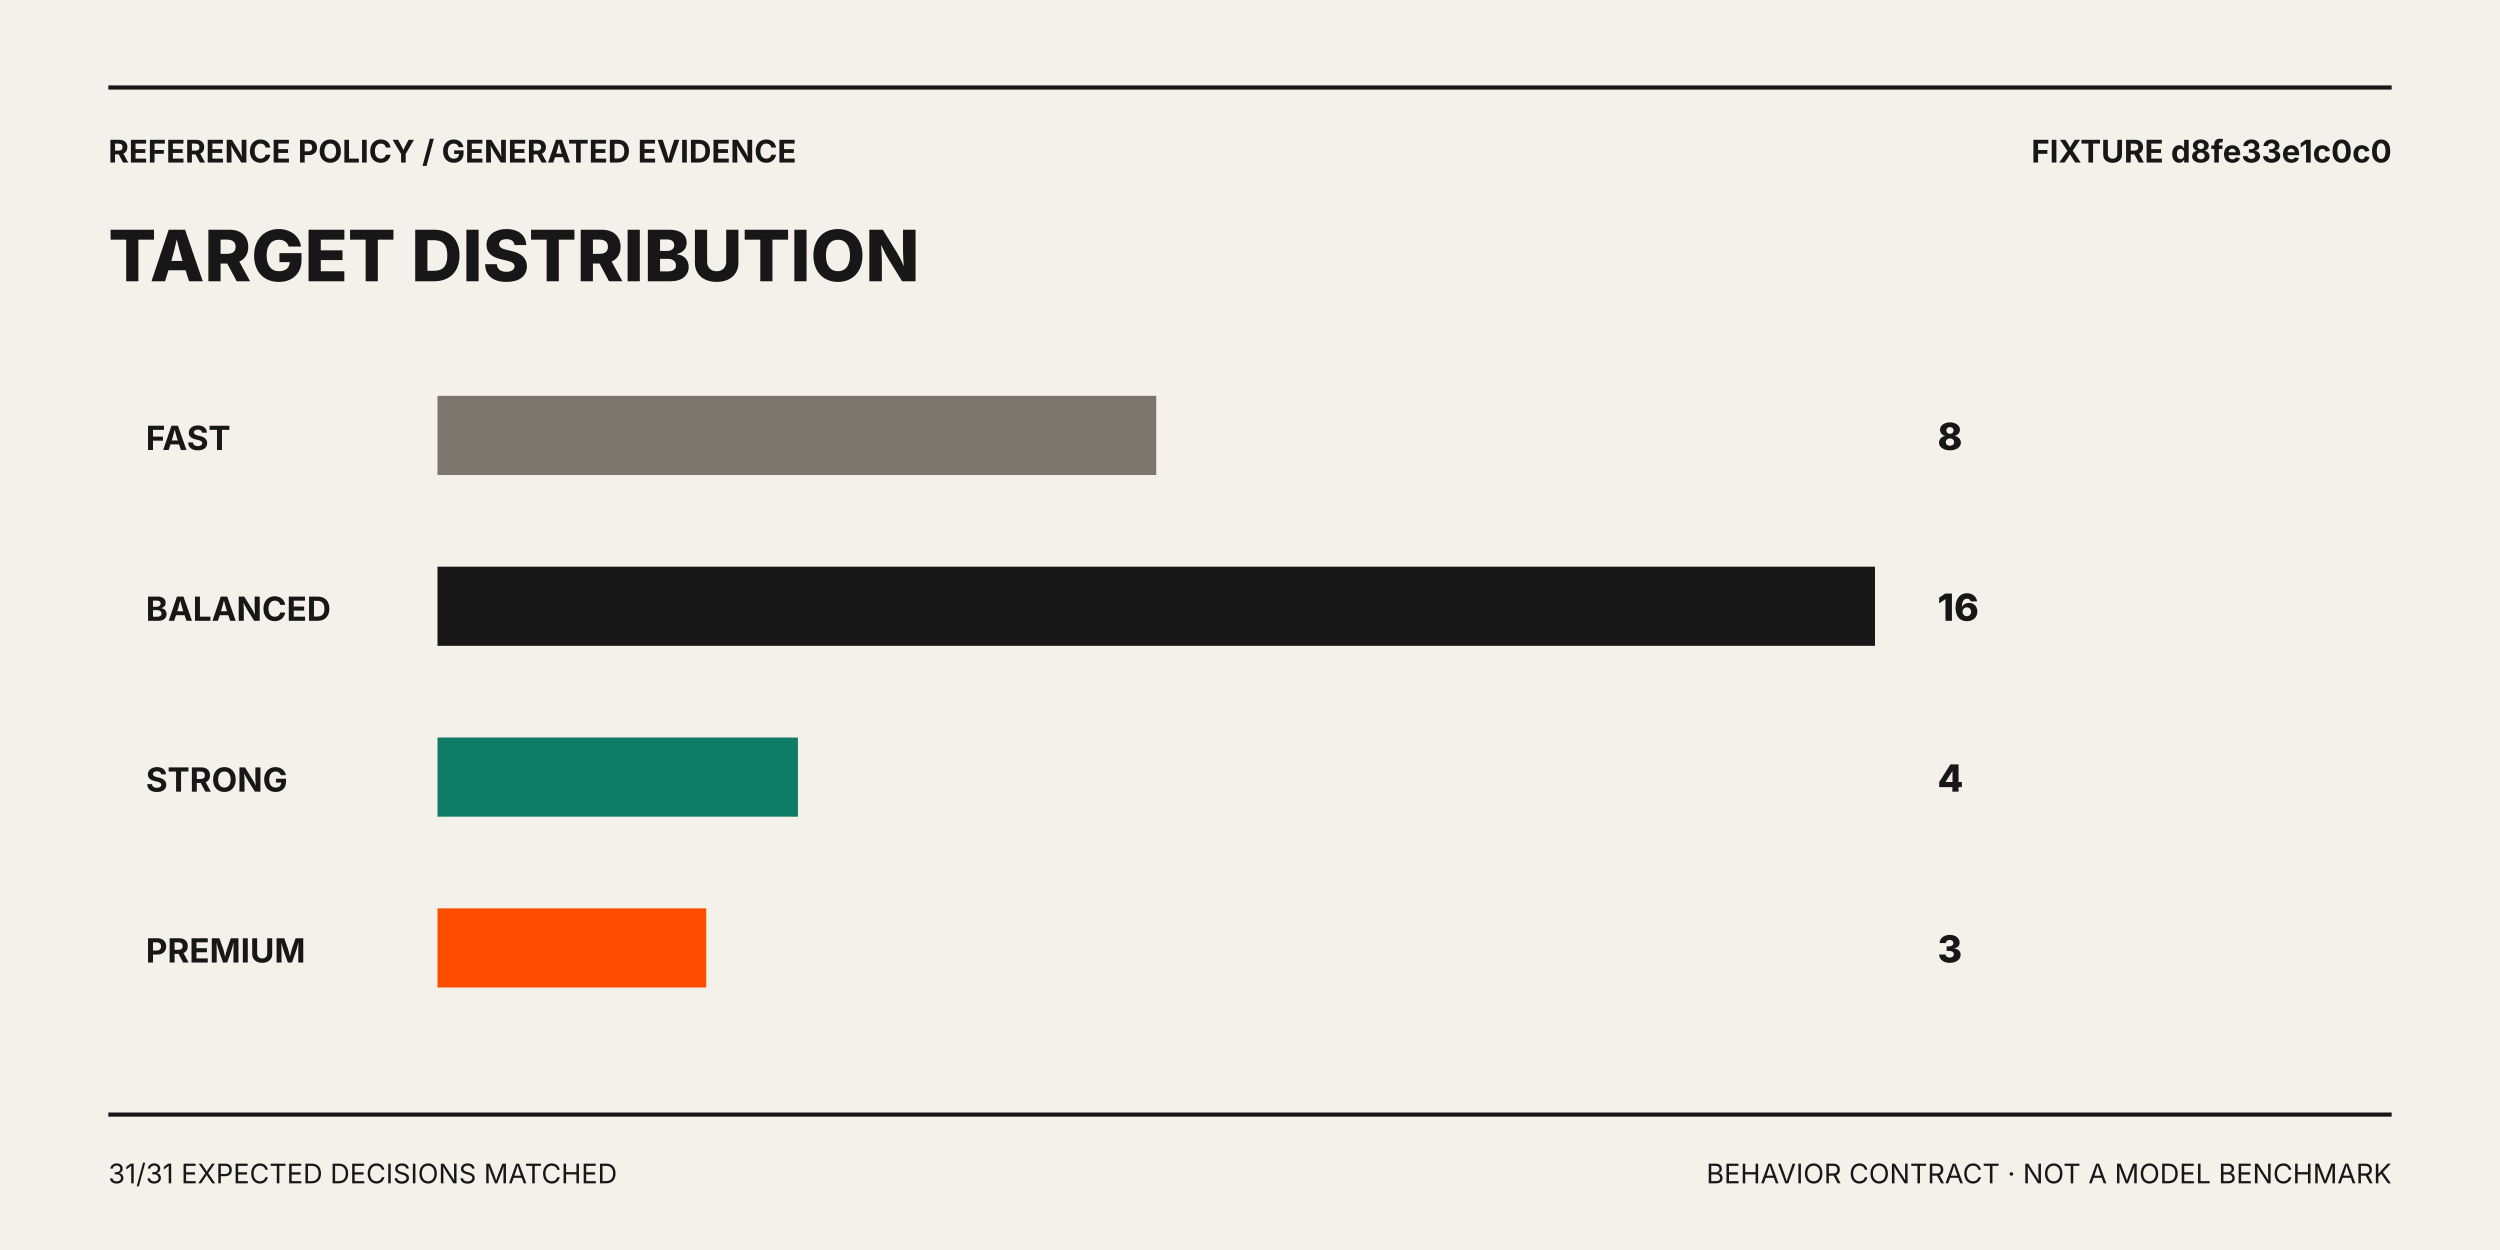
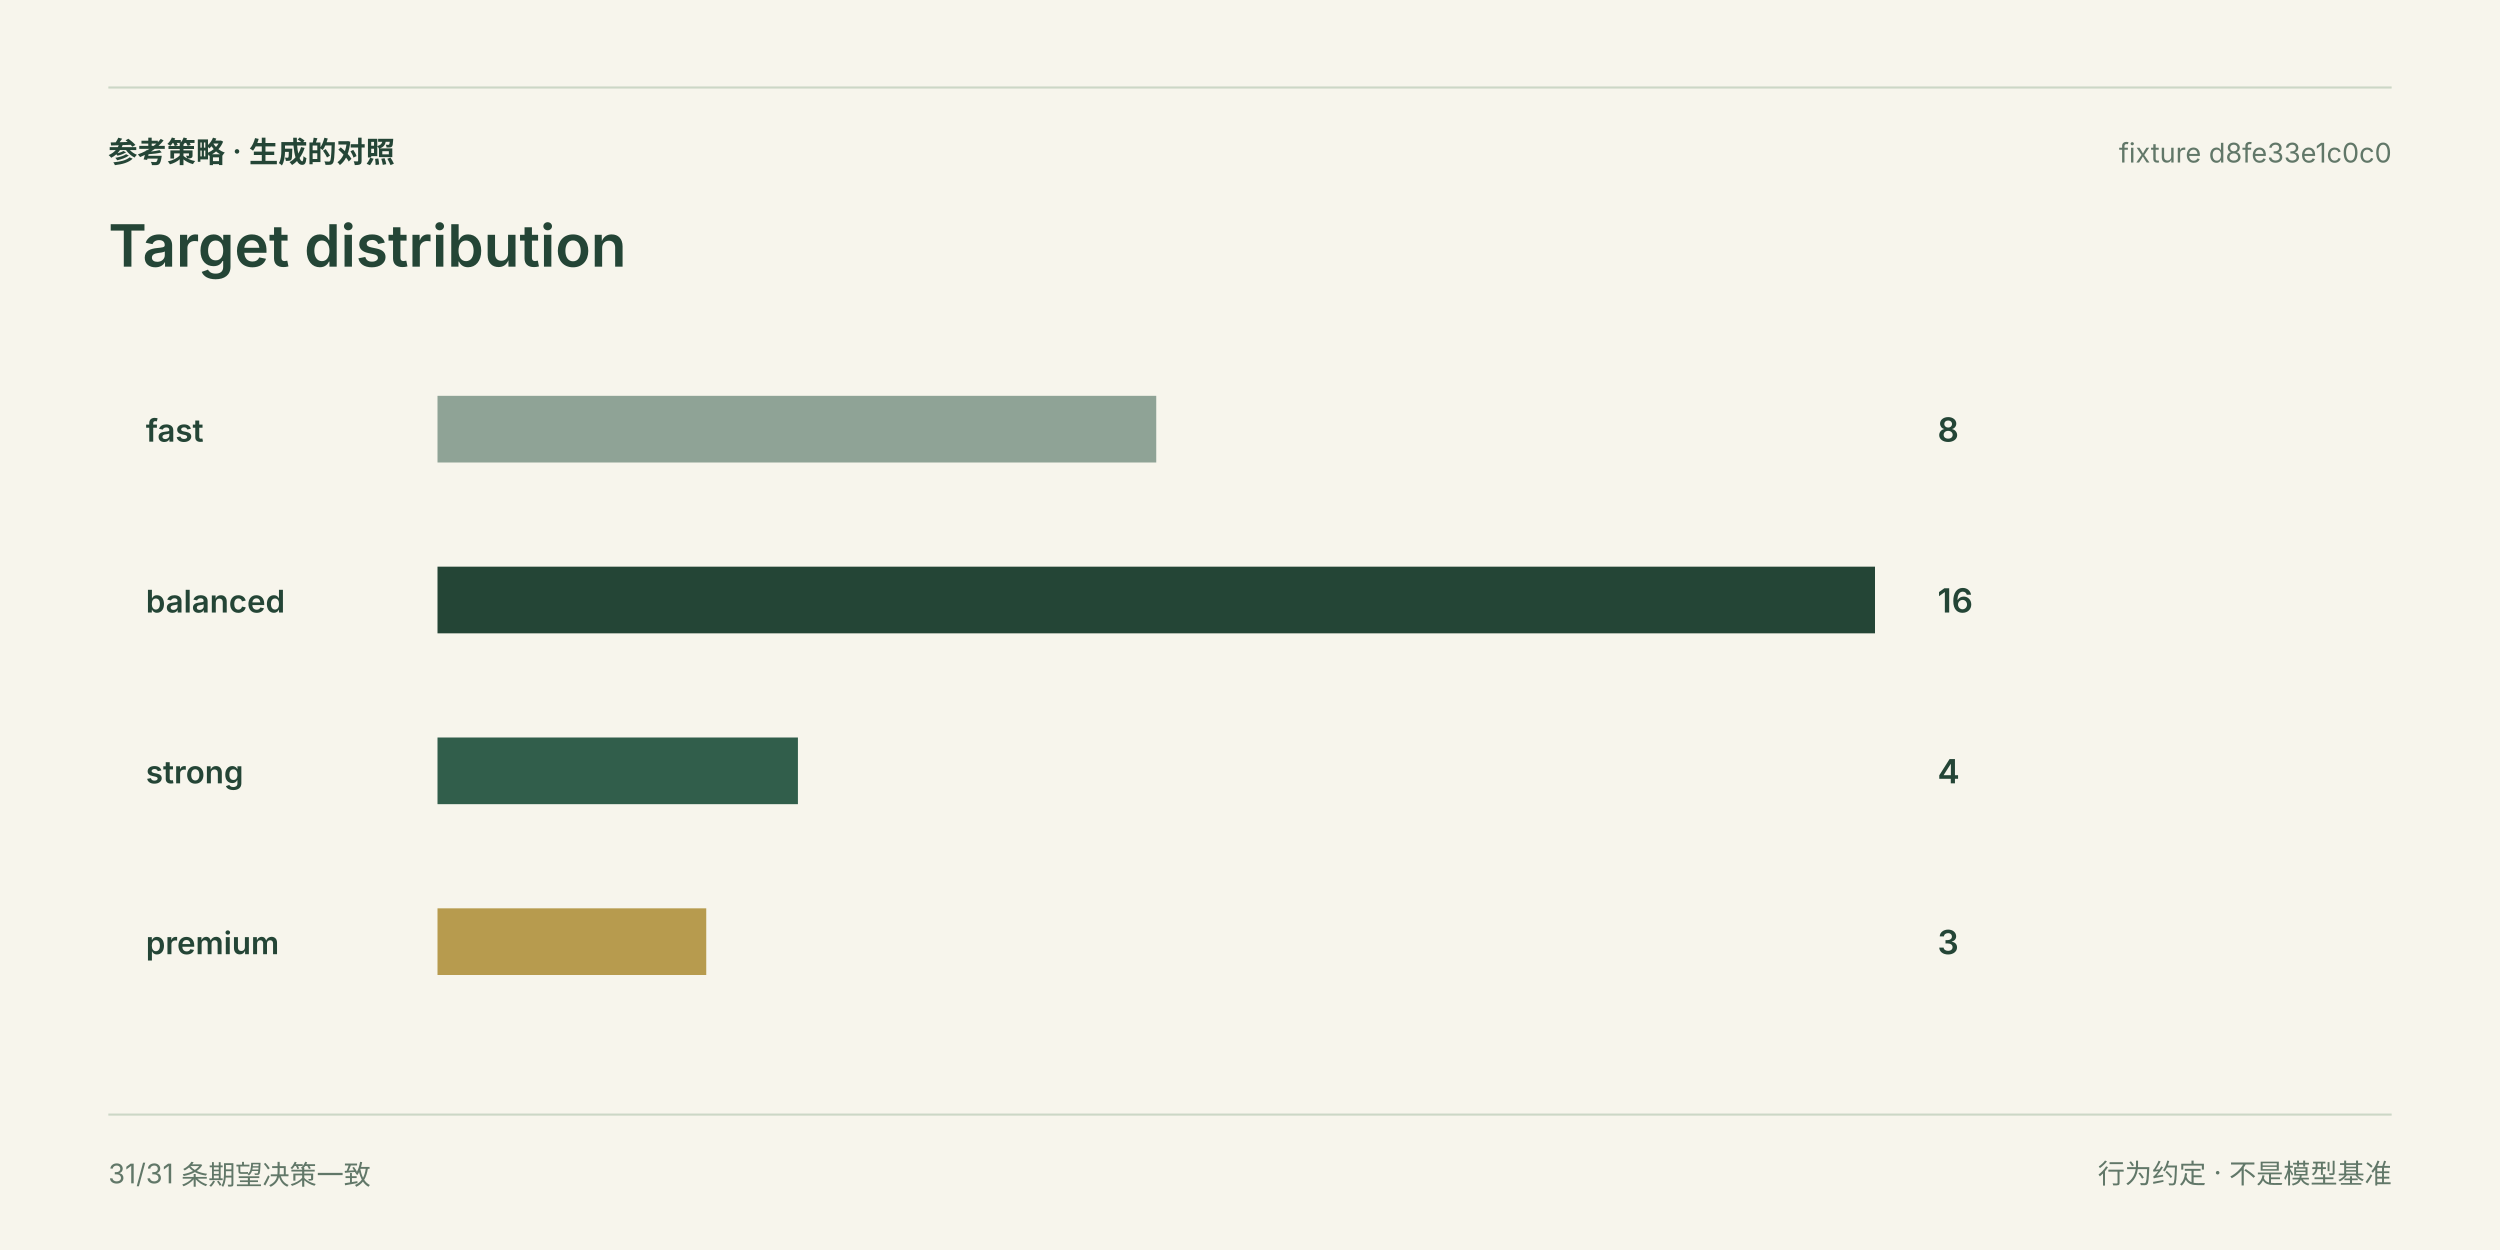
<svg xmlns="http://www.w3.org/2000/svg" width="1200" height="600" viewBox="0 0 1200 600" role="img" aria-labelledby="title desc">
-   <rect width="1200" height="600" fill="#f4f1ea" />
-   <g font-family="Inter,Arial,sans-serif" fill="#171717">
-     <line x1="52" y1="42" x2="1148" y2="42" stroke="#171717" stroke-width="2" />
-     <text x="52" y="78" font-size="15" font-weight="700">REFERENCE POLICY / GENERATED EVIDENCE</text>
-     <text x="1148" y="78" text-anchor="end" font-size="15" font-weight="700">FIXTURE d8fe33e1c0c0</text>
-     <text x="52" y="135" font-size="34" font-weight="800">TARGET DISTRIBUTION</text>
-     <text x="70" y="216" font-size="16" font-weight="700">FAST</text>
-     <rect x="210" y="190" width="345" height="38" fill="#7a756d" />
-     <text x="930" y="216" font-size="18" font-weight="800">8</text>
-     <text x="70" y="298" font-size="16" font-weight="700">BALANCED</text>
-     <rect x="210" y="272" width="690" height="38" fill="#171717" />
-     <text x="930" y="298" font-size="18" font-weight="800">16</text>
-     <text x="70" y="380" font-size="16" font-weight="700">STRONG</text>
-     <rect x="210" y="354" width="173" height="38" fill="#0e7c66" />
-     <text x="930" y="380" font-size="18" font-weight="800">4</text>
-     <text x="70" y="462" font-size="16" font-weight="700">PREMIUM</text>
-     <rect x="210" y="436" width="129" height="38" fill="#ff4d00" />
-     <text x="930" y="462" font-size="18" font-weight="800">3</text>
-     <line x1="52" y1="535" x2="1148" y2="535" stroke="#171717" stroke-width="2" />
-     <text x="52" y="568" font-size="13">31/31 EXPECTED DECISIONS MATCHED</text>
-     <text x="1148" y="568" text-anchor="end" font-size="13">BEHAVIOR CONTRACT · NOT A MODEL BENCHMARK</text>
+   <rect width="1200" height="600" fill="#f7f5ec" />
+   <g font-family="Inter, 'PingFang SC', 'Microsoft YaHei', 'Noto Sans SC', 'WenQuanYi Micro Hei', sans-serif" fill="#244536">
+     <line x1="52" y1="42" x2="1148" y2="42" stroke="#ccd7c6" />
+     <text x="52" y="78" font-size="14" font-weight="600">参考策略 · 生成的对照</text>
+     <text x="1148" y="78" text-anchor="end" font-size="13" fill="#617768">fixture d8fe33e1c0c0</text>
+     <text x="52" y="128" font-size="28" font-weight="600">Target distribution</text>
+     <text x="70" y="212" font-size="15" font-weight="600">fast</text>
+     <rect x="210" y="190" width="345" height="32" fill="#8fa396" />
+     <text x="930" y="212" font-size="16" font-weight="600">8</text>
+     <text x="70" y="294" font-size="15" font-weight="600">balanced</text>
+     <rect x="210" y="272" width="690" height="32" fill="#244536" />
+     <text x="930" y="294" font-size="16" font-weight="600">16</text>
+     <text x="70" y="376" font-size="15" font-weight="600">strong</text>
+     <rect x="210" y="354" width="173" height="32" fill="#315e4b" />
+     <text x="930" y="376" font-size="16" font-weight="600">4</text>
+     <text x="70" y="458" font-size="15" font-weight="600">premium</text>
+     <rect x="210" y="436" width="129" height="32" fill="#b79b4e" />
+     <text x="930" y="458" font-size="16" font-weight="600">3</text>
+     <line x1="52" y1="535" x2="1148" y2="535" stroke="#ccd7c6" />
+     <text x="52" y="568" font-size="13" fill="#617768">31/31 条期望决策一致</text>
+     <text x="1148" y="568" text-anchor="end" font-size="13" fill="#617768">行为约定 · 不是模型基准</text>
  </g>
</svg>
